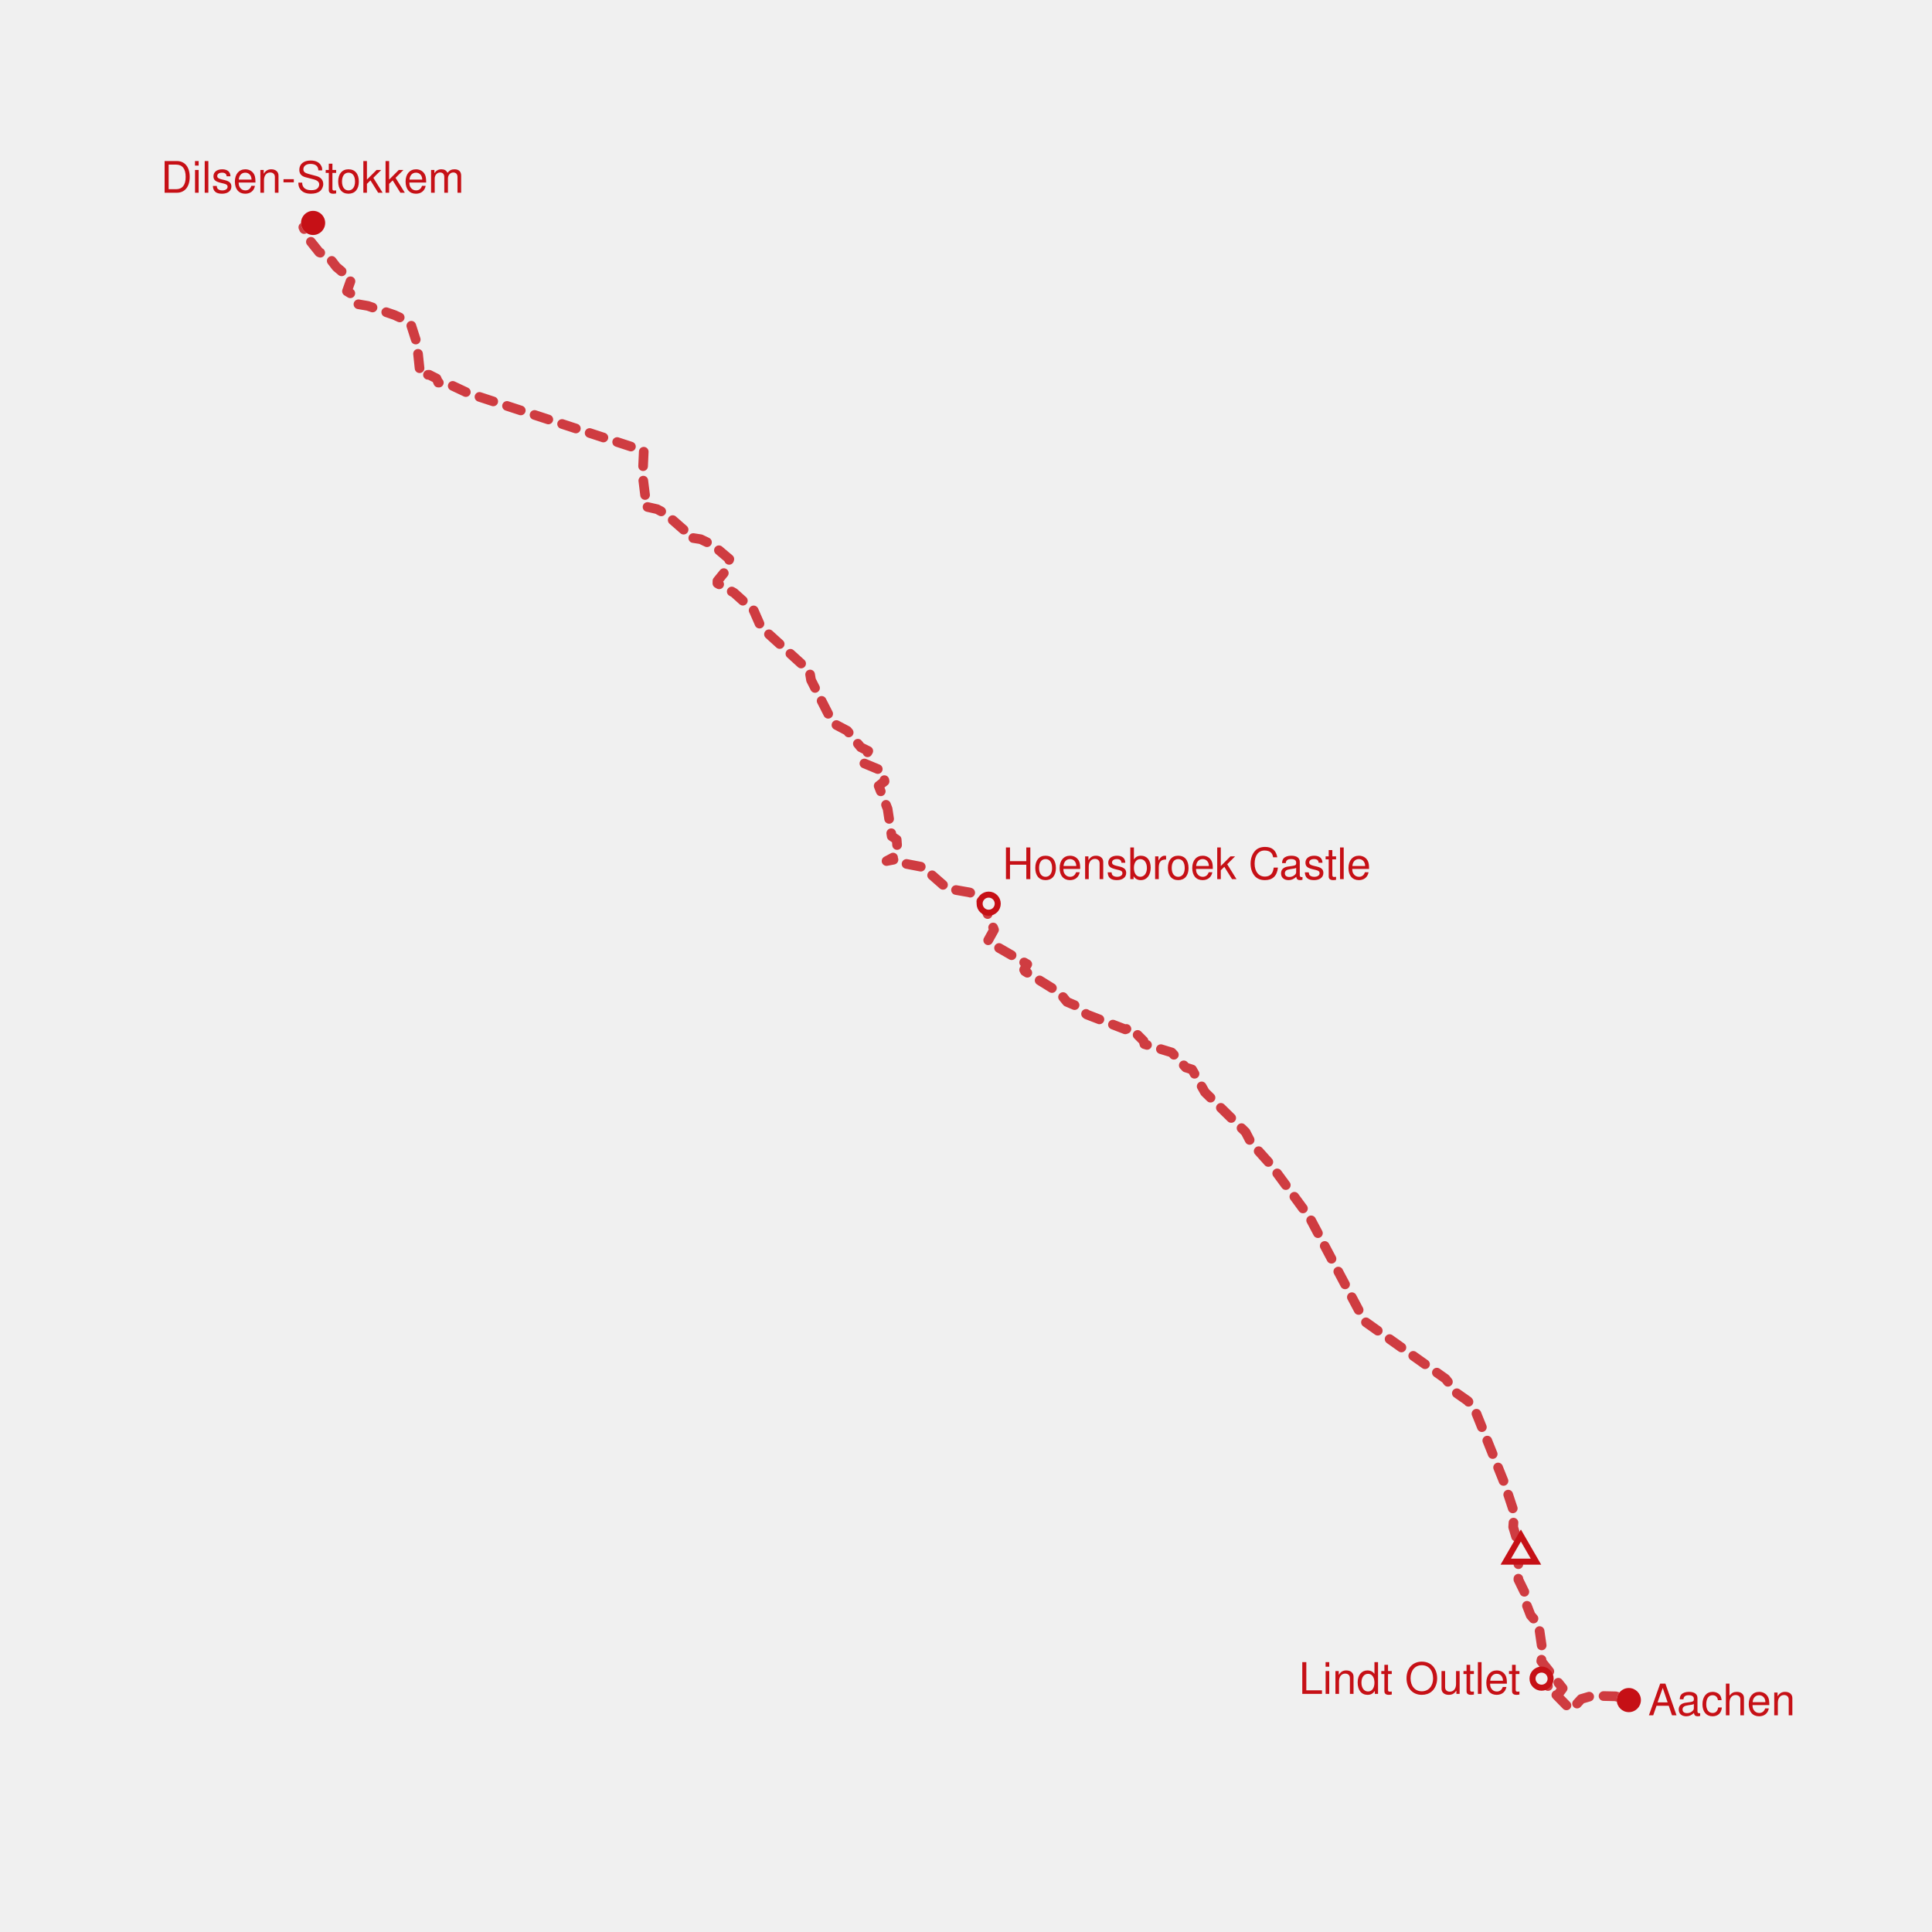
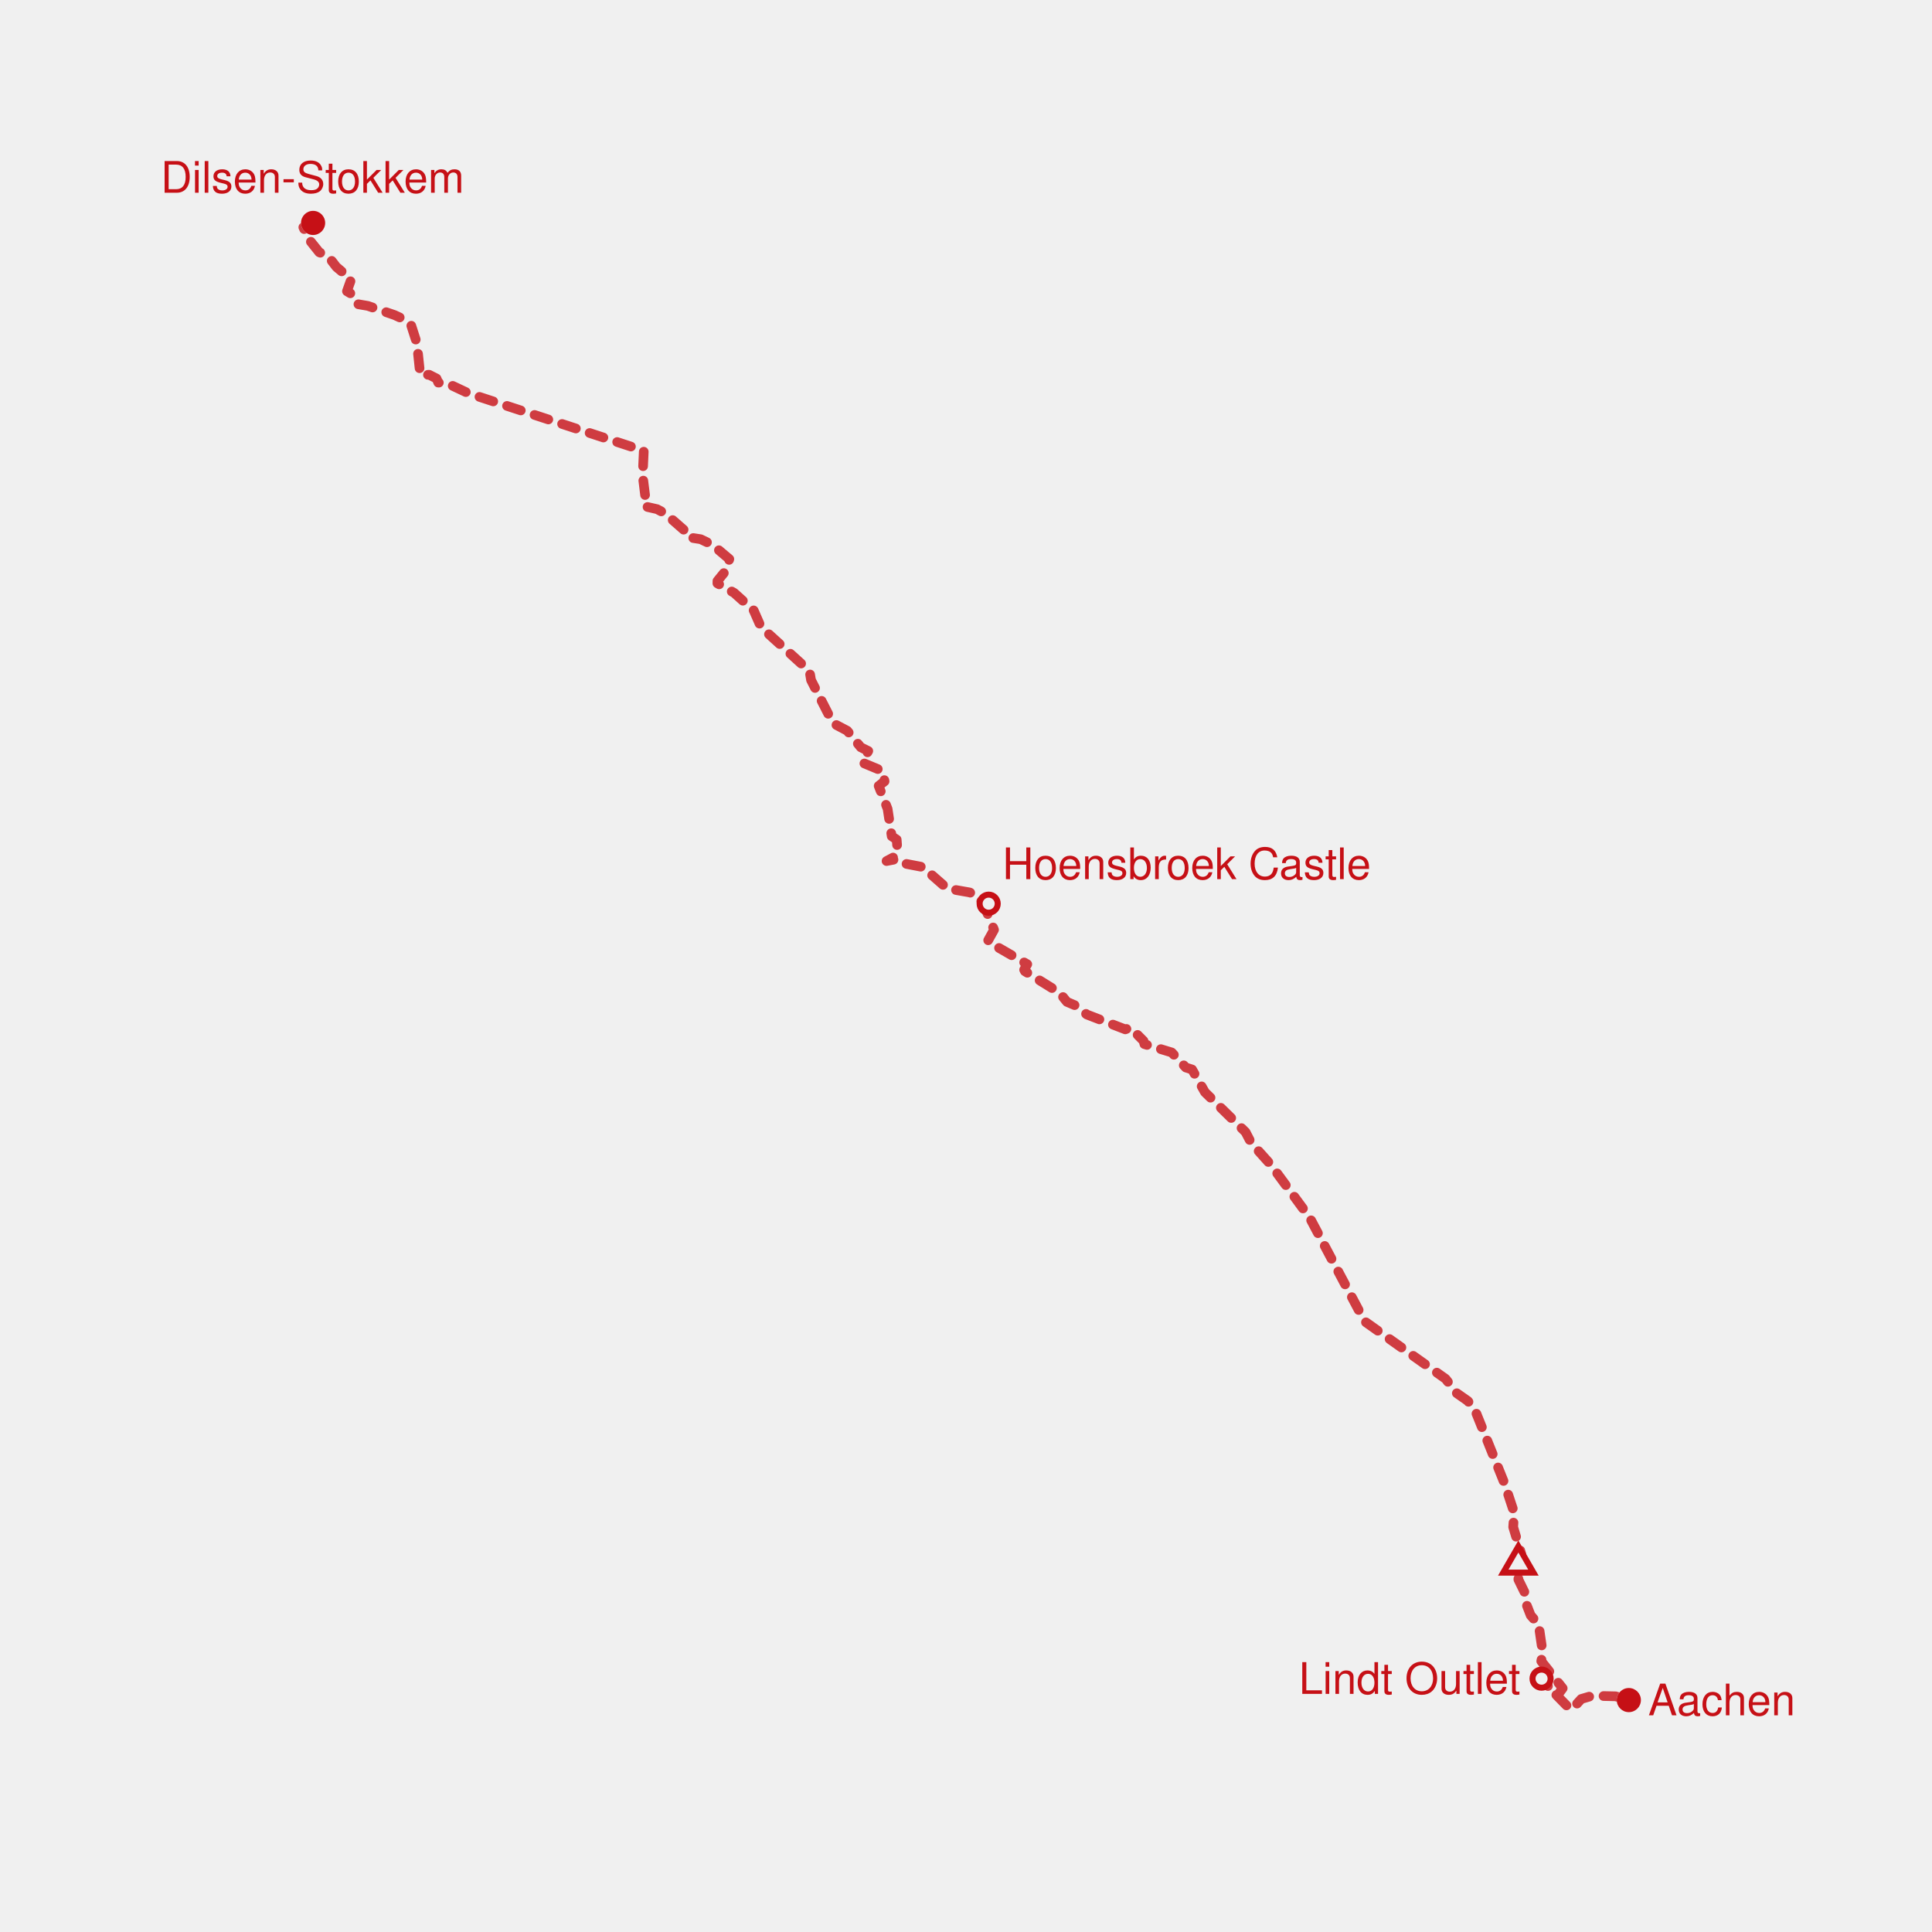
<svg xmlns="http://www.w3.org/2000/svg" version="1.1" viewBox="0 0 800 800">
  <style>
    .line {
      fill: none;
      stroke-width: 4;
      stroke: #C61016;
      stroke-opacity: 0.8;
      stroke-linejoin: round;
      stroke-dasharray: 6 6;
      stroke-linecap: round;
    }
  </style>
  <style>
    .flying {
      stroke-dasharray: 2 8;
    }
  </style>
  <style>
    .ferry {
      stroke-dasharray: 2 12;
    }
  </style>
  <style>
    .stage {
      r: 5;
      fill: #C61016;
    }
  </style>
  <style>
    .home {
      fill: #C61016;
    }
  </style>
  <style>
    .partialAttendance {
      opacity: 0.5;
    }
  </style>
  <style>
    .dayStop {
      r: 3.75;
      fill: none;
      stroke: #C61016;
      stroke-width: 2.5;
    }
  </style>
  <style>
    .label {
      font-family: Helvetica;
      font-size: 18px;
      fill: #C61016;
    }
  </style>
  <style>
    .labelRect {
      display: none;
    }
  </style>
  <style>
    .elevationMarker {
      fill: none;
      stroke: #C61016;
      stroke-width: 2.5;
    }
  </style>
  <defs>
    <mask id="SvgjsMask1006">
      <rect width="800" height="800" x="0" y="0" fill="white" />
      <circle r="5" cx="129.645" cy="92.308" fill="black" />
      <circle r="5" cx="674.465" cy="703.968" fill="black" />
      <circle r="3.5" cx="409.389" cy="374.192" fill="black" />
      <circle r="3.5" cx="638.33" cy="695.091" fill="black" />
-       <polygon points="629.764,635.816 623.514,646.641 636.014,646.641" fill="black" />
+       <polygon points="628.717,640.364 622.467,651.19 634.967,651.19" fill="black" />
    </mask>
  </defs>
  <path d="M129.645 92.308L129.368 93.678L125.596 94.119L127.905 99.088L132.185 104.447L135.971 106.21L139.296 110.541L145.407 115.68L143.668 120.599L145.361 121.627L147.516 125.836L152.349 126.668L163.386 130.46L167.712 132.467L170.267 134.742L172.637 142.131L174.023 155.268L177.732 155.195L180.765 156.736L181.473 158.424L185.198 158.718L193.911 162.827L266.581 186.65L266.119 196.897L267.166 205.407L266.843 209.637L272.076 210.835L275.417 212.62L283.205 219.441L284.529 222.4L290.148 223.28L295.104 225.651L302 231.494L300.723 236.066L297.075 240.563L297.059 241.541L304.001 245.501L312.098 252.785L315.1 259.629L333.541 276.394L335.326 278.544L335.834 281.599L344.916 299.46L350.827 302.587L356.43 309.428L359.539 310.967L356.83 315.681L365.497 319.297L366.282 323.523L363.834 325.428L367.544 334.954L369.237 346.262L371.3 347.654L371.577 351.463L371.069 354.418L367.097 356.543L370.114 355.957L370.576 356.811L382.09 359.034L392.188 367.897L401.485 369.533L404.579 370.852L408.258 375.784L407.335 374.295L407.766 372.634L409.567 374.27L407.504 372.708L407.012 373.733L411.614 384.988L408.936 389.798L425.375 399.269L424.067 401.564L424.39 402.174L438.767 411.108L441.784 414.842L445.433 416.404L450.035 420.09L465.951 426.24L468.029 425.483L473.509 430.999L473.863 432.341L485.193 435.806L491.011 442.028L493.628 442.858L498.939 452.252L515.763 468.769L518.057 473.185L526.292 482.381L542.316 504.186L565.098 547.174L598.593 570.941L603.242 576.912L607.798 580.105L610.738 583.809L622.991 614.269L626.993 626.377L626.578 632.321L629.995 643.649L628.733 646.352L628.733 654.073L631.565 659.87L631.75 663.547L633.812 668.856L637.122 672.68L638.815 684.368L638.199 687.85L647.081 699.074L644.972 701.947L638.476 695.763L650.037 707.595L650.96 707.692L654.778 703.505L659.272 702.19L668.985 702.409L674.465 703.968 " class="line bicycling" mask="url(#SvgjsMask1006)" />
  <circle r="5" cx="129.645" cy="92.308" class="stage" />
  <circle r="5" cx="674.465" cy="703.968" class="stage" />
  <circle r="3.5" cx="409.389" cy="374.192" class="dayStop" />
  <circle r="3.5" cx="638.33" cy="695.091" class="dayStop" />
-   <polygon points="629.764,635.816 623.514,646.641 636.014,646.641" class="elevationMarker" />
+   <polygon points="628.717,640.364 622.467,651.19 634.967,651.19" class="elevationMarker" />
  <rect width="126.18" height="21.6" x="66.555" y="62.708" opacity="0.2" fill="green" class="labelRect" />
  <text x="66.555" y="79.809" class="label">
    <tspan dy="0" x="66.555">Dilsen-Stokkem</tspan>
  </text>
  <rect width="153.54" height="21.6" x="415.045" y="346.935" opacity="0.2" fill="green" class="labelRect" />
  <text x="415.045" y="364.037" class="label">
    <tspan dy="0" x="415.045">Hoensbroek Castle</tspan>
  </text>
  <rect width="61.38" height="21.6" x="682.465" y="693.168" opacity="0.2" fill="green" class="labelRect" />
  <text x="682.465" y="710.269" class="label">
    <tspan dy="0" x="682.465">Aachen</tspan>
  </text>
  <rect width="92.52" height="21.6" x="537.81" y="684.291" opacity="0.2" fill="green" class="labelRect" />
  <text x="537.81" y="701.393" class="label">
    <tspan dy="0" x="537.81">Lindt Outlet</tspan>
  </text>
</svg>
